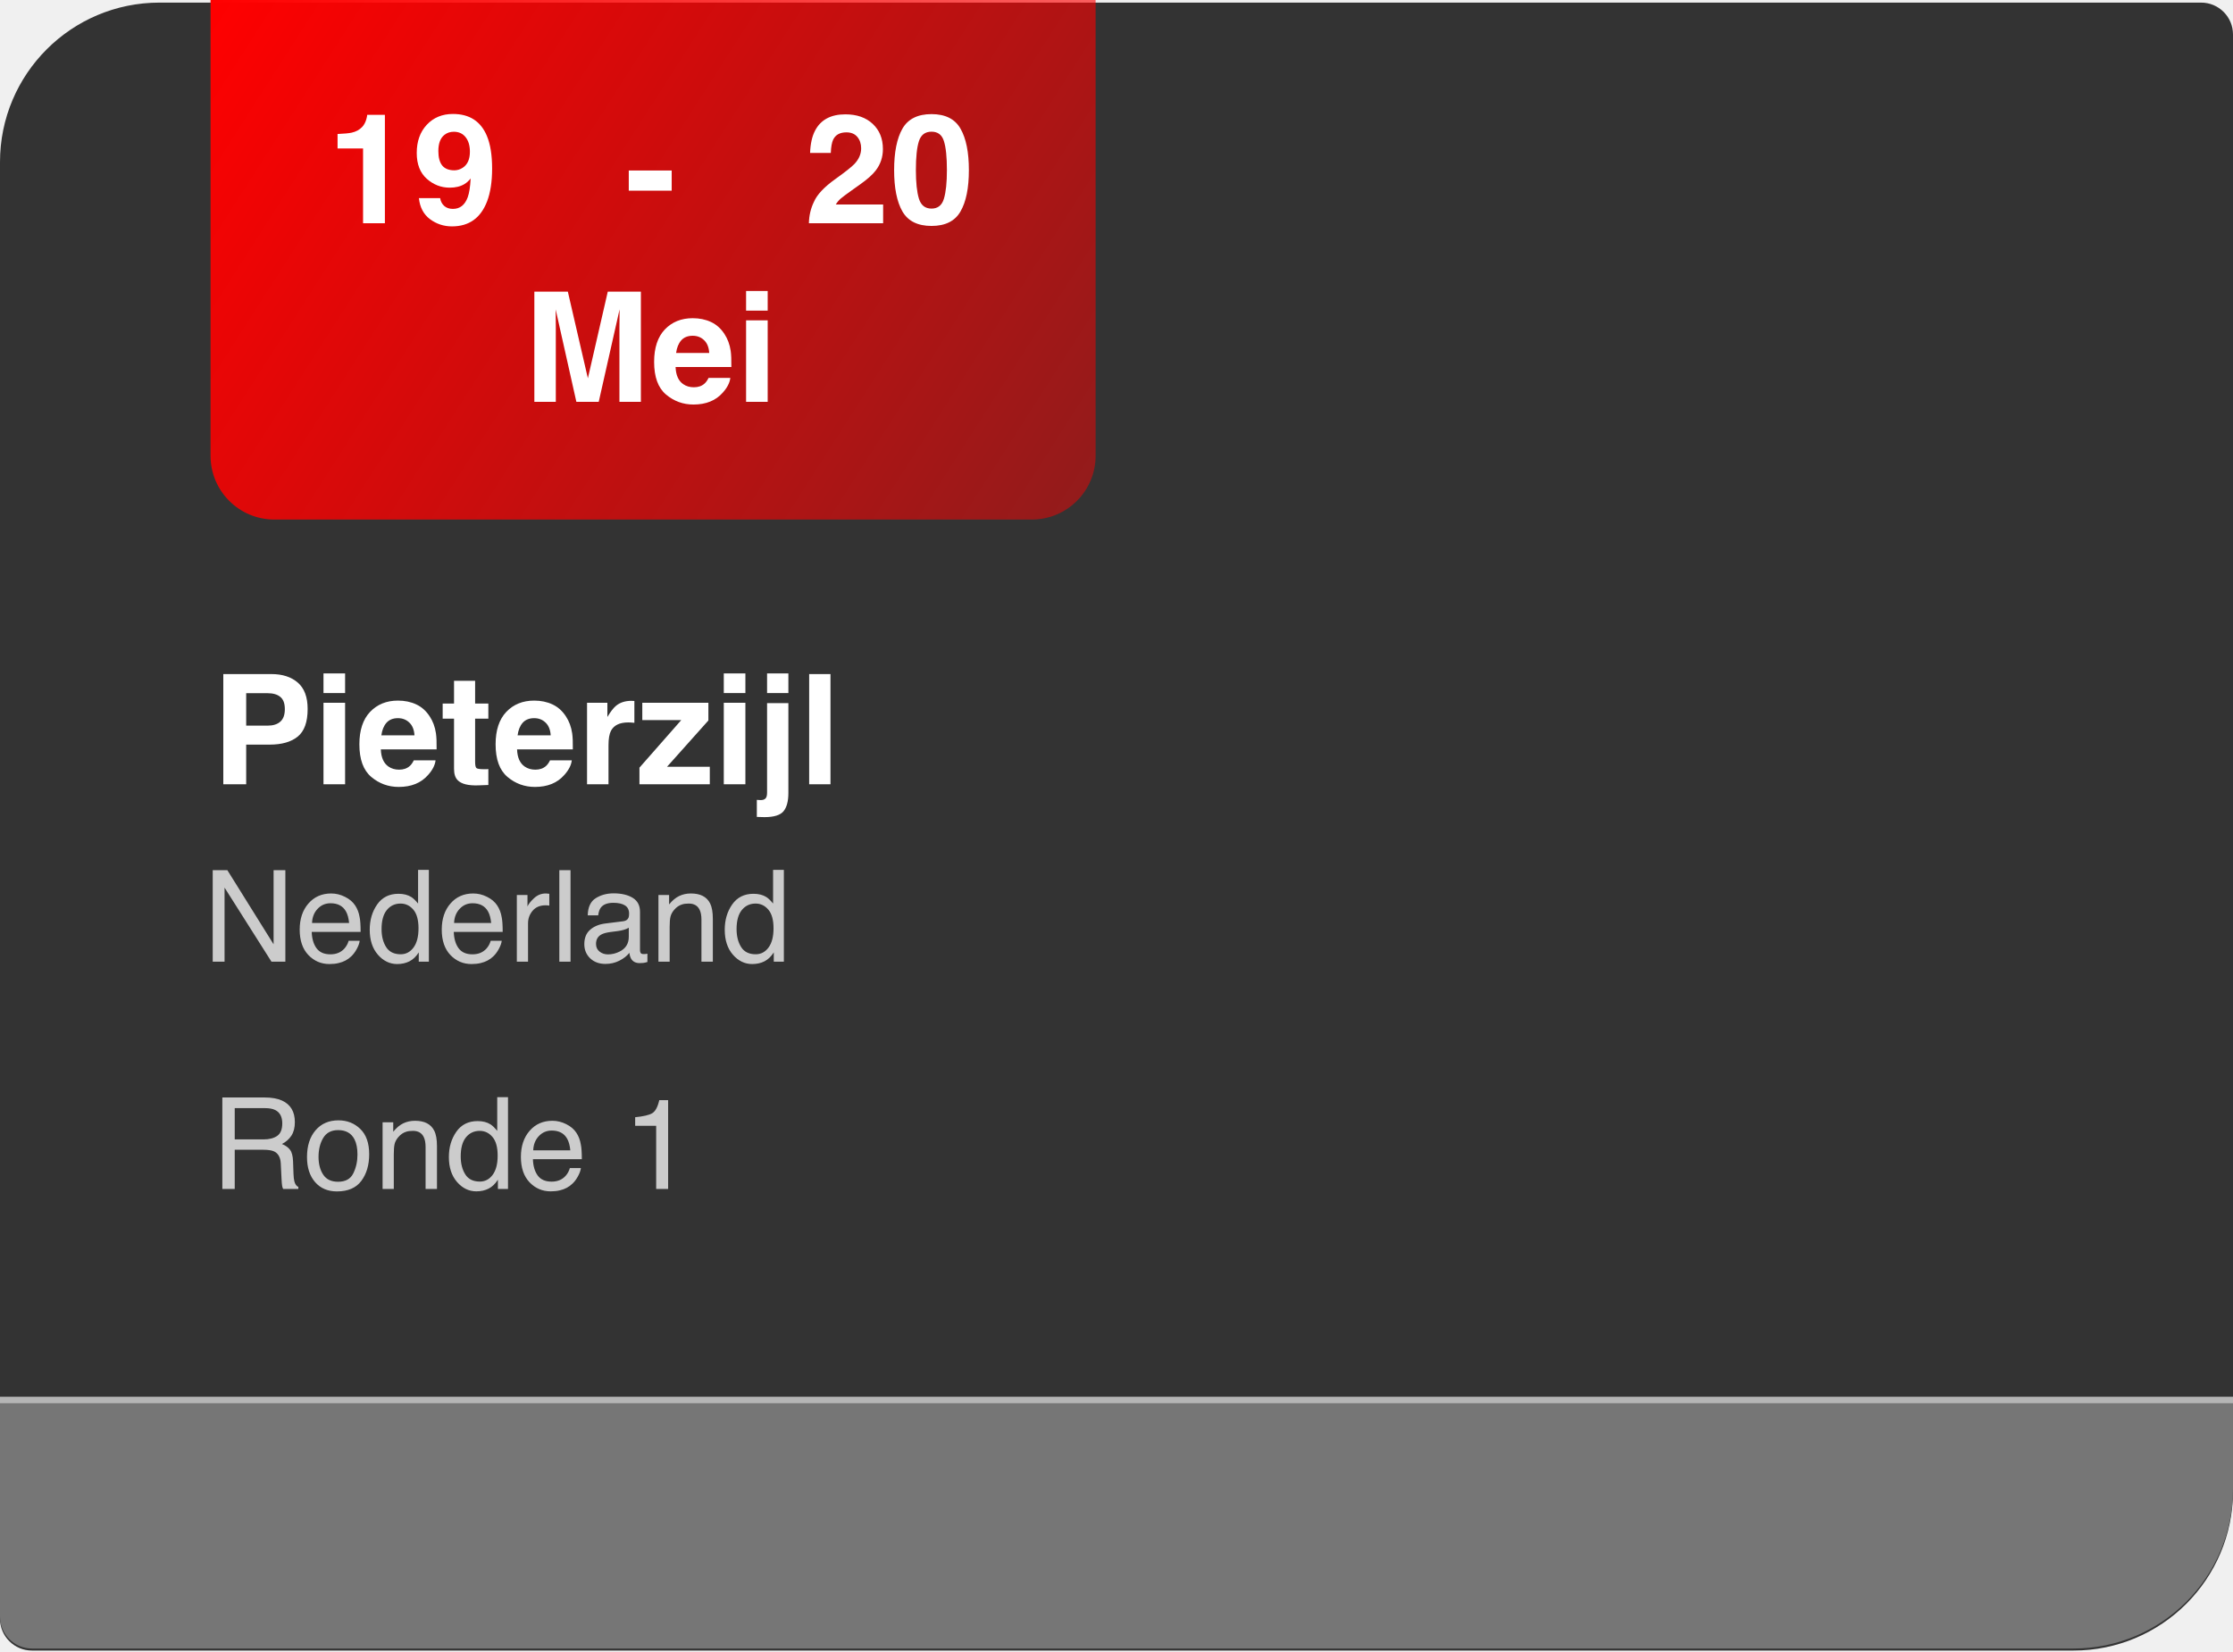
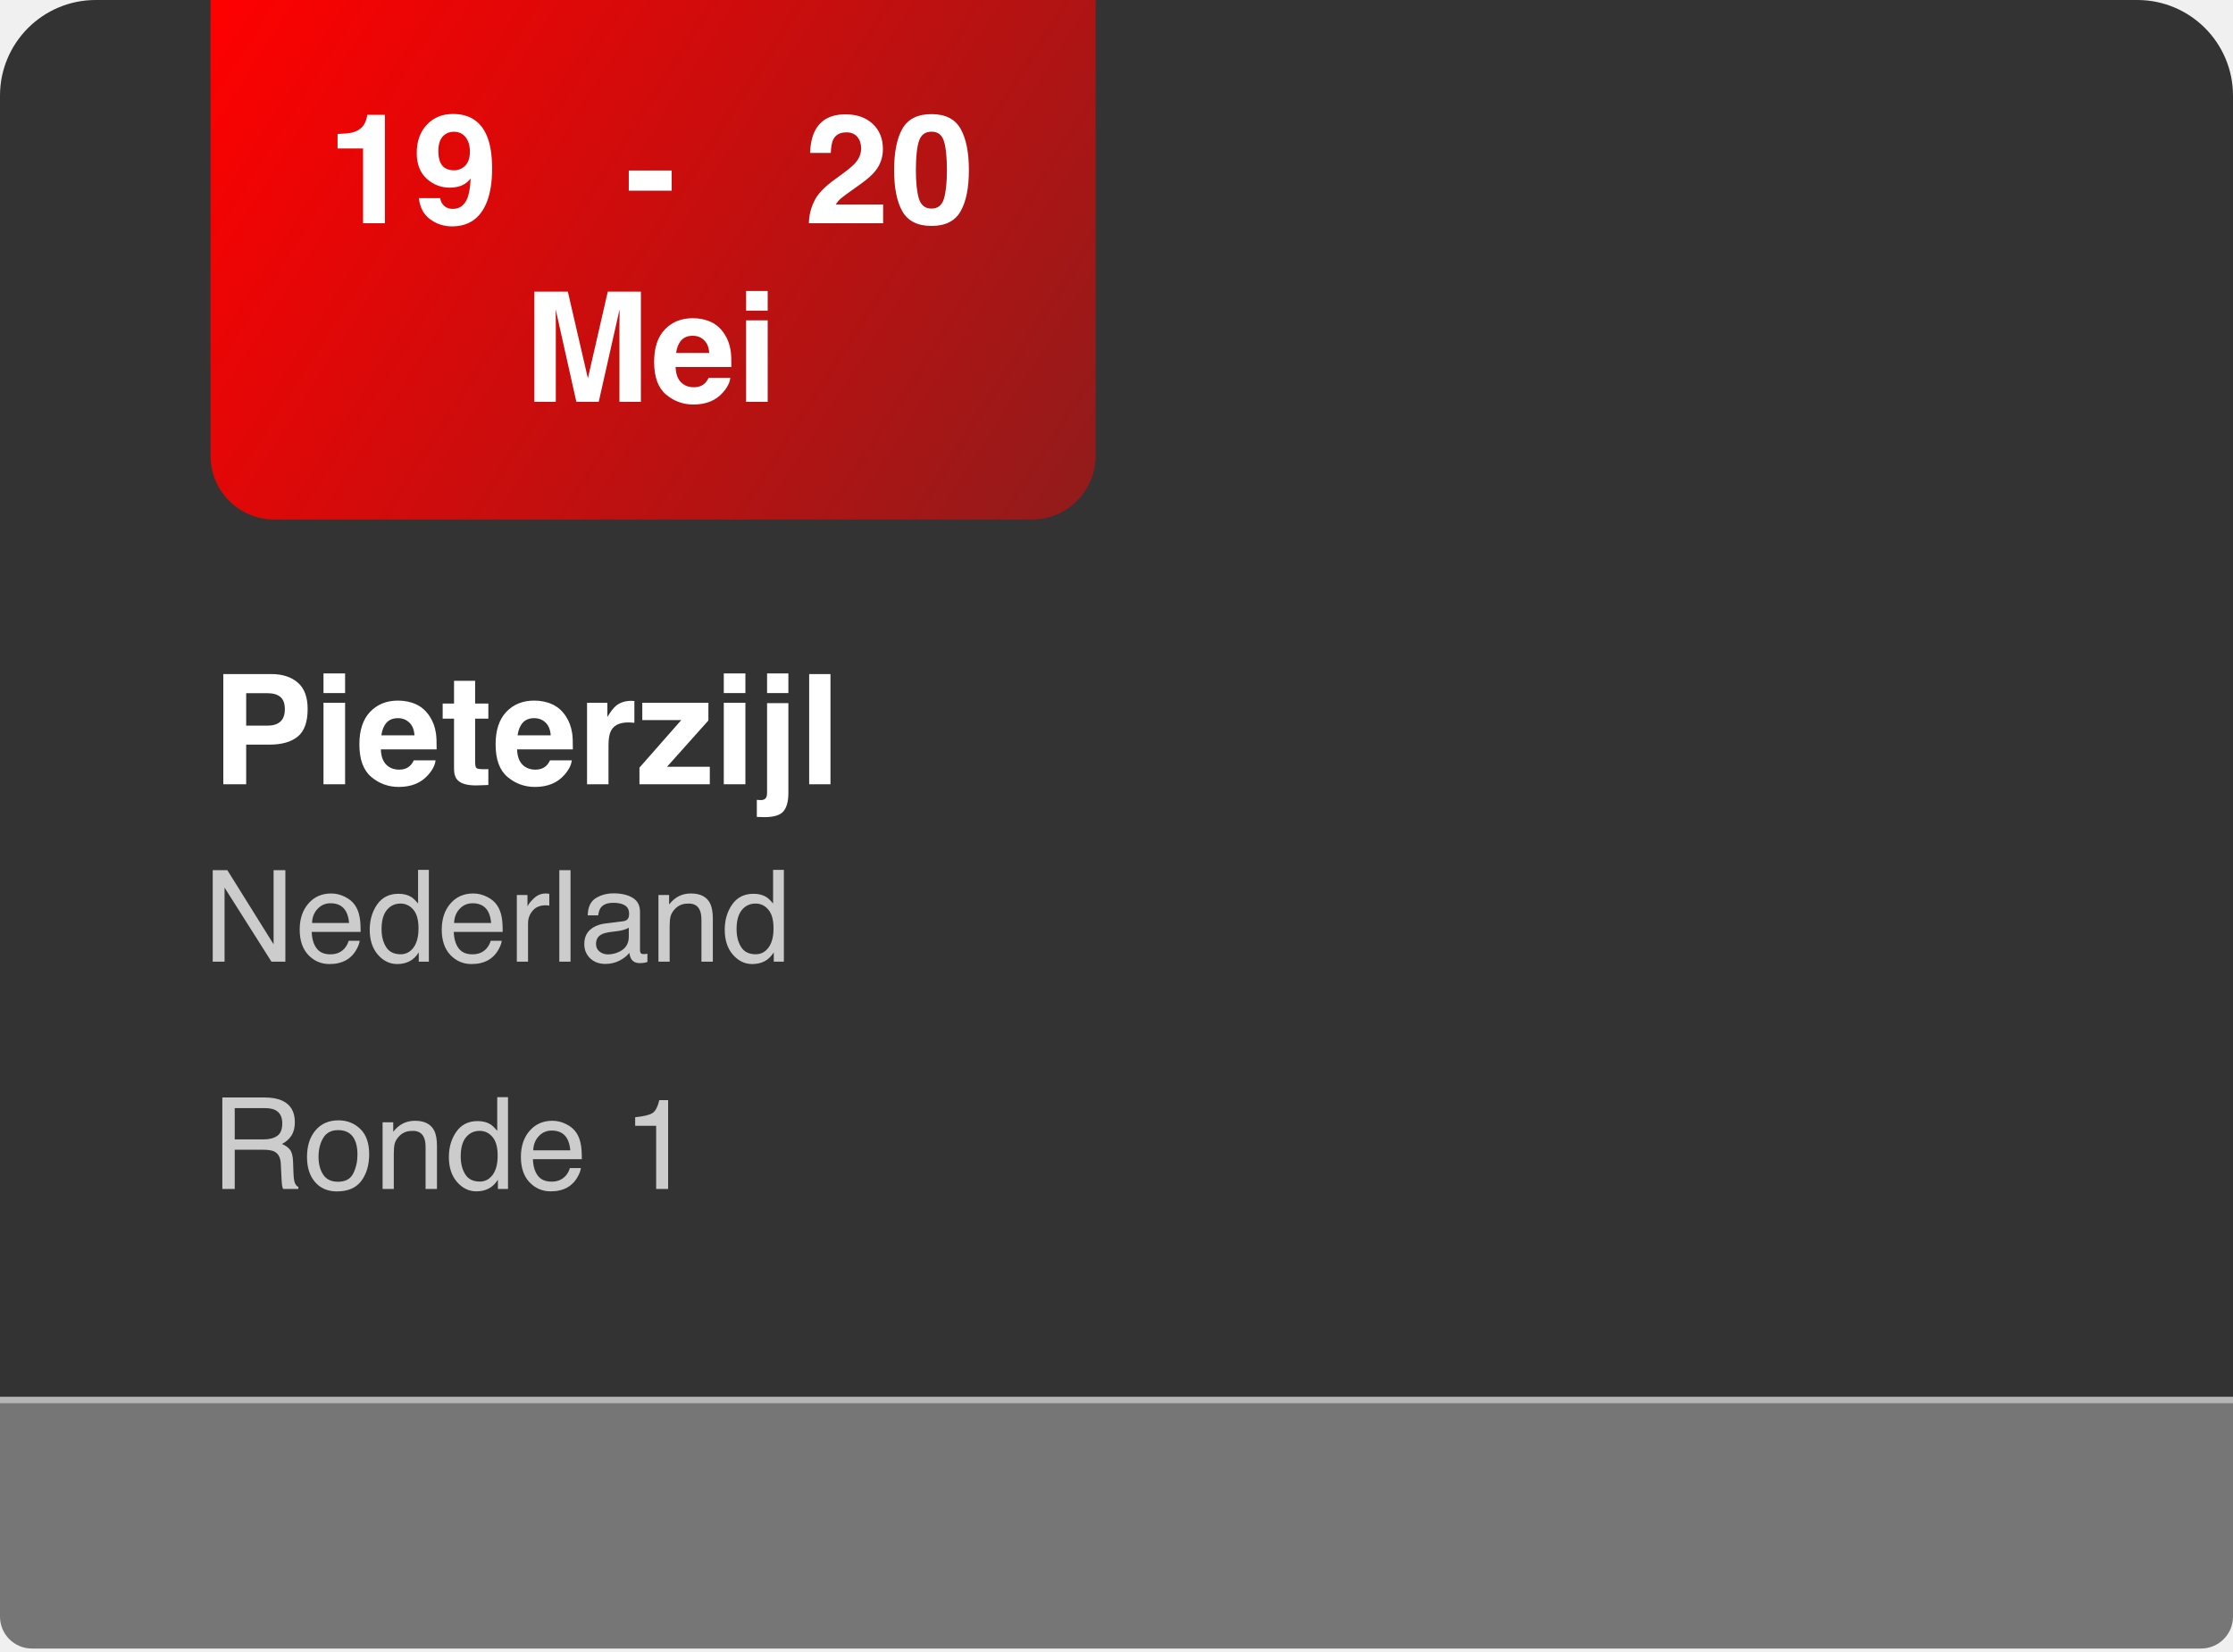
<svg xmlns="http://www.w3.org/2000/svg" width="350" height="259" viewBox="0 0 350 259" fill="none">
-   <path d="M0 25.408C0 11.601 11.193 0.408 25 0.408H345C347.761 0.408 350 2.647 350 5.408V233.772C350 247.579 338.807 258.772 325 258.772H5C2.239 258.772 0 256.533 0 253.772V25.408Z" fill="#333333" />
+   <path d="M0 15C0 6.716 6.716 0 15 0H335C343.284 0 350 6.716 350 15V237C350 245.284 343.284 252 335 252H15C6.716 252 0 245.284 0 237V15Z" fill="#333333" />
  <mask id="path-2-inside-1_24_97" fill="white">
-     <path d="M0 219H350V233.455C350 247.262 338.807 258.455 325 258.455H5C2.239 258.455 0 256.216 0 253.455V219Z" />
+     <path d="M0 219H350V253.455C350 256.216 347.761 258.455 345 258.455H5C2.239 258.455 0 256.216 0 253.455V219Z" />
  </mask>
-   <path d="M0 219H350V233.455C350 247.262 338.807 258.455 325 258.455H5C2.239 258.455 0 256.216 0 253.455V219Z" fill="#767676" />
+   <path d="M0 219H350V253.455C350 256.216 347.761 258.455 345 258.455H5C2.239 258.455 0 256.216 0 253.455V219Z" fill="#767676" />
  <path d="M0 218H350V220H0V218ZM350 258.455H0H350ZM0 258.455V219V258.455ZM350 219V258.455V219Z" fill="#B5B5B5" mask="url(#path-2-inside-1_24_97)" />
  <path d="M44.645 111.176C44.645 110.278 44.407 109.637 43.931 109.254C43.462 108.871 42.802 108.68 41.95 108.68H38.587V113.766H41.95C42.802 113.766 43.462 113.559 43.931 113.145C44.407 112.731 44.645 112.075 44.645 111.176ZM48.22 111.153C48.22 113.192 47.704 114.633 46.673 115.477C45.642 116.321 44.169 116.742 42.255 116.742H38.587V122.953H35.001V105.68H42.524C44.259 105.68 45.642 106.125 46.673 107.016C47.704 107.907 48.22 109.285 48.22 111.153ZM54.091 108.657H50.704V105.575H54.091V108.657ZM50.704 110.18H54.091V122.953H50.704V110.18ZM62.376 112.594C61.602 112.594 61.001 112.836 60.571 113.321C60.149 113.805 59.884 114.461 59.774 115.289H64.966C64.911 114.407 64.642 113.739 64.157 113.285C63.681 112.825 63.087 112.594 62.376 112.594ZM62.376 109.84C63.438 109.84 64.395 110.039 65.247 110.438C66.099 110.836 66.802 111.465 67.356 112.325C67.856 113.082 68.181 113.961 68.329 114.961C68.415 115.547 68.45 116.391 68.435 117.492H59.692C59.739 118.774 60.142 119.672 60.899 120.188C61.36 120.508 61.915 120.668 62.563 120.668C63.251 120.668 63.81 120.473 64.239 120.082C64.474 119.871 64.681 119.578 64.86 119.203H68.27C68.185 119.961 67.79 120.731 67.087 121.512C65.993 122.754 64.462 123.375 62.493 123.375C60.868 123.375 59.435 122.852 58.192 121.805C56.95 120.758 56.329 119.055 56.329 116.696C56.329 114.485 56.888 112.789 58.005 111.61C59.13 110.43 60.587 109.84 62.376 109.84ZM69.384 112.676V110.297H71.165V106.735H74.47V110.297H76.544V112.676H74.47V119.426C74.47 119.95 74.536 120.278 74.669 120.41C74.802 120.535 75.208 120.598 75.888 120.598C75.989 120.598 76.095 120.598 76.204 120.598C76.321 120.59 76.435 120.582 76.544 120.575V123.071L74.962 123.129C73.384 123.184 72.306 122.91 71.728 122.309C71.353 121.926 71.165 121.336 71.165 120.539V112.676H69.384ZM83.728 112.594C82.954 112.594 82.353 112.836 81.923 113.321C81.501 113.805 81.235 114.461 81.126 115.289H86.317C86.263 114.407 85.993 113.739 85.509 113.285C85.032 112.825 84.439 112.594 83.728 112.594ZM83.728 109.84C84.79 109.84 85.747 110.039 86.599 110.438C87.45 110.836 88.153 111.465 88.708 112.325C89.208 113.082 89.532 113.961 89.681 114.961C89.767 115.547 89.802 116.391 89.786 117.492H81.044C81.091 118.774 81.493 119.672 82.251 120.188C82.712 120.508 83.267 120.668 83.915 120.668C84.603 120.668 85.161 120.473 85.591 120.082C85.825 119.871 86.032 119.578 86.212 119.203H89.622C89.536 119.961 89.142 120.731 88.439 121.512C87.345 122.754 85.814 123.375 83.845 123.375C82.22 123.375 80.786 122.852 79.544 121.805C78.302 120.758 77.681 119.055 77.681 116.696C77.681 114.485 78.239 112.789 79.356 111.61C80.481 110.43 81.939 109.84 83.728 109.84ZM98.985 109.875C99.048 109.875 99.099 109.879 99.138 109.887C99.185 109.887 99.282 109.891 99.431 109.899V113.321C99.22 113.297 99.032 113.282 98.868 113.274C98.704 113.266 98.571 113.262 98.47 113.262C97.126 113.262 96.224 113.7 95.763 114.575C95.505 115.067 95.376 115.825 95.376 116.848V122.953H92.013V110.18H95.2V112.407C95.716 111.555 96.165 110.973 96.548 110.66C97.173 110.137 97.985 109.875 98.985 109.875ZM100.673 112.899V110.18H111.032V112.957L104.552 120.211H111.255V122.953H100.228V120.352L106.778 112.899H100.673ZM116.833 108.657H113.446V105.575H116.833V108.657ZM113.446 110.18H116.833V122.953H113.446V110.18ZM123.571 108.657H120.231V105.575H123.571V108.657ZM118.626 125.403C118.813 125.418 118.946 125.426 119.024 125.426C119.103 125.434 119.173 125.438 119.235 125.438C119.563 125.438 119.81 125.356 119.974 125.192C120.146 125.035 120.231 124.727 120.231 124.266V110.239H123.571V124.325C123.571 125.614 123.317 126.567 122.81 127.184C122.302 127.801 121.306 128.11 119.821 128.11C119.72 128.11 119.567 128.106 119.364 128.098C119.169 128.09 118.923 128.082 118.626 128.075V125.403ZM130.169 122.953H126.829V105.68H130.169V122.953Z" fill="white" />
  <path d="M33.342 136.426H35.636L42.883 148.047V136.426H44.728V150.772H42.55L35.197 139.16V150.772H33.342V136.426ZM51.916 140.078C52.658 140.078 53.377 140.254 54.074 140.606C54.771 140.951 55.301 141.4 55.666 141.953C56.017 142.481 56.252 143.096 56.369 143.799C56.473 144.281 56.525 145.049 56.525 146.104H48.859C48.892 147.165 49.142 148.018 49.611 148.662C50.08 149.3 50.806 149.619 51.789 149.619C52.707 149.619 53.439 149.317 53.986 148.711C54.299 148.359 54.52 147.953 54.65 147.49H56.379C56.333 147.874 56.18 148.304 55.92 148.779C55.666 149.248 55.379 149.632 55.06 149.932C54.526 150.453 53.866 150.804 53.078 150.986C52.655 151.091 52.176 151.143 51.642 151.143C50.34 151.143 49.237 150.671 48.332 149.727C47.427 148.776 46.974 147.448 46.974 145.742C46.974 144.063 47.43 142.699 48.342 141.651C49.253 140.602 50.444 140.078 51.916 140.078ZM54.718 144.707C54.647 143.945 54.481 143.337 54.221 142.881C53.739 142.035 52.935 141.611 51.808 141.611C51.001 141.611 50.324 141.904 49.777 142.49C49.23 143.07 48.941 143.809 48.908 144.707H54.718ZM59.806 145.664C59.806 146.784 60.044 147.721 60.519 148.477C60.995 149.232 61.756 149.609 62.804 149.609C63.618 149.609 64.286 149.261 64.806 148.565C65.334 147.861 65.597 146.856 65.597 145.547C65.597 144.225 65.327 143.249 64.787 142.617C64.246 141.979 63.579 141.66 62.785 141.66C61.9 141.66 61.18 141.999 60.627 142.676C60.08 143.353 59.806 144.349 59.806 145.664ZM62.453 140.127C63.254 140.127 63.924 140.296 64.465 140.635C64.777 140.83 65.132 141.172 65.529 141.66V136.377H67.219V150.772H65.636V149.317C65.226 149.961 64.741 150.427 64.181 150.713C63.621 150.999 62.98 151.143 62.258 151.143C61.092 151.143 60.083 150.654 59.23 149.678C58.377 148.695 57.951 147.389 57.951 145.762C57.951 144.238 58.338 142.92 59.113 141.807C59.894 140.687 61.008 140.127 62.453 140.127ZM74.181 140.078C74.924 140.078 75.643 140.254 76.34 140.606C77.036 140.951 77.567 141.4 77.931 141.953C78.283 142.481 78.517 143.096 78.635 143.799C78.739 144.281 78.791 145.049 78.791 146.104H71.125C71.157 147.165 71.408 148.018 71.877 148.662C72.346 149.3 73.071 149.619 74.054 149.619C74.972 149.619 75.705 149.317 76.252 148.711C76.564 148.359 76.786 147.953 76.916 147.49H78.644C78.599 147.874 78.446 148.304 78.185 148.779C77.931 149.248 77.645 149.632 77.326 149.932C76.792 150.453 76.131 150.804 75.344 150.986C74.92 151.091 74.442 151.143 73.908 151.143C72.606 151.143 71.502 150.671 70.597 149.727C69.692 148.776 69.24 147.448 69.24 145.742C69.24 144.063 69.696 142.699 70.607 141.651C71.519 140.602 72.71 140.078 74.181 140.078ZM76.984 144.707C76.912 143.945 76.746 143.337 76.486 142.881C76.004 142.035 75.2 141.611 74.074 141.611C73.267 141.611 72.59 141.904 72.043 142.49C71.496 143.07 71.206 143.809 71.174 144.707H76.984ZM81.008 140.313H82.677V142.119C82.814 141.768 83.15 141.341 83.683 140.84C84.217 140.332 84.832 140.078 85.529 140.078C85.562 140.078 85.617 140.082 85.695 140.088C85.773 140.095 85.907 140.108 86.096 140.127V141.983C85.991 141.963 85.894 141.95 85.802 141.943C85.718 141.937 85.624 141.934 85.519 141.934C84.634 141.934 83.954 142.22 83.478 142.793C83.003 143.359 82.765 144.014 82.765 144.756V150.772H81.008V140.313ZM87.668 136.426H89.425V150.772H87.668V136.426ZM93.42 147.988C93.42 148.496 93.605 148.897 93.976 149.19C94.347 149.483 94.787 149.629 95.295 149.629C95.913 149.629 96.512 149.486 97.092 149.199C98.068 148.724 98.556 147.946 98.556 146.865V145.449C98.342 145.586 98.065 145.7 97.726 145.791C97.388 145.882 97.056 145.947 96.73 145.986L95.666 146.123C95.028 146.208 94.549 146.341 94.23 146.524C93.69 146.83 93.42 147.318 93.42 147.988ZM97.677 144.434C98.081 144.382 98.351 144.212 98.488 143.926C98.566 143.77 98.605 143.545 98.605 143.252C98.605 142.653 98.39 142.22 97.961 141.953C97.537 141.68 96.929 141.543 96.135 141.543C95.217 141.543 94.566 141.79 94.181 142.285C93.967 142.559 93.827 142.966 93.761 143.506H92.121C92.153 142.217 92.57 141.322 93.371 140.82C94.178 140.313 95.112 140.059 96.174 140.059C97.404 140.059 98.403 140.293 99.172 140.762C99.933 141.231 100.314 141.96 100.314 142.949V148.975C100.314 149.157 100.35 149.304 100.422 149.414C100.5 149.525 100.659 149.58 100.9 149.58C100.978 149.58 101.066 149.577 101.164 149.57C101.261 149.557 101.366 149.541 101.476 149.522V150.82C101.203 150.899 100.995 150.947 100.851 150.967C100.708 150.986 100.513 150.996 100.265 150.996C99.66 150.996 99.221 150.781 98.947 150.352C98.804 150.124 98.703 149.802 98.644 149.385C98.286 149.854 97.772 150.261 97.101 150.606C96.431 150.951 95.692 151.123 94.885 151.123C93.915 151.123 93.12 150.83 92.502 150.244C91.89 149.652 91.584 148.913 91.584 148.027C91.584 147.057 91.886 146.305 92.492 145.772C93.097 145.238 93.892 144.909 94.875 144.785L97.677 144.434ZM103.205 140.313H104.875V141.797C105.37 141.185 105.894 140.746 106.447 140.479C107 140.212 107.616 140.078 108.293 140.078C109.777 140.078 110.78 140.596 111.301 141.631C111.587 142.197 111.73 143.008 111.73 144.063V150.772H109.943V144.18C109.943 143.542 109.849 143.027 109.66 142.637C109.347 141.986 108.781 141.66 107.961 141.66C107.544 141.66 107.202 141.703 106.935 141.787C106.454 141.93 106.03 142.217 105.666 142.647C105.373 142.992 105.181 143.35 105.09 143.721C105.005 144.085 104.963 144.609 104.963 145.293V150.772H103.205V140.313ZM115.451 145.664C115.451 146.784 115.689 147.721 116.164 148.477C116.639 149.232 117.401 149.609 118.449 149.609C119.263 149.609 119.93 149.261 120.451 148.565C120.978 147.861 121.242 146.856 121.242 145.547C121.242 144.225 120.972 143.249 120.431 142.617C119.891 141.979 119.224 141.66 118.429 141.66C117.544 141.66 116.825 141.999 116.271 142.676C115.724 143.353 115.451 144.349 115.451 145.664ZM118.097 140.127C118.898 140.127 119.569 140.296 120.109 140.635C120.422 140.83 120.776 141.172 121.174 141.66V136.377H122.863V150.772H121.281V149.317C120.871 149.961 120.386 150.427 119.826 150.713C119.266 150.999 118.625 151.143 117.902 151.143C116.737 151.143 115.728 150.654 114.875 149.678C114.022 148.695 113.595 147.389 113.595 145.762C113.595 144.238 113.983 142.92 114.758 141.807C115.539 140.687 116.652 140.127 118.097 140.127Z" fill="white" fill-opacity="0.75" />
  <path d="M41.284 178.635C42.196 178.635 42.915 178.452 43.442 178.088C43.976 177.723 44.243 177.066 44.243 176.115C44.243 175.093 43.872 174.396 43.13 174.025C42.733 173.83 42.202 173.732 41.538 173.732H36.792V178.635H41.284ZM34.849 172.062H41.489C42.583 172.062 43.485 172.222 44.194 172.541C45.542 173.153 46.216 174.282 46.216 175.929C46.216 176.789 46.037 177.492 45.679 178.039C45.327 178.586 44.832 179.025 44.194 179.357C44.754 179.585 45.174 179.885 45.454 180.256C45.741 180.627 45.9 181.229 45.933 182.062L46.001 183.986C46.02 184.533 46.066 184.94 46.138 185.207C46.255 185.663 46.463 185.955 46.763 186.086V186.408H44.38C44.315 186.284 44.263 186.125 44.224 185.929C44.185 185.734 44.152 185.357 44.126 184.797L44.009 182.404C43.963 181.467 43.615 180.838 42.964 180.519C42.593 180.344 42.01 180.256 41.216 180.256H36.792V186.408H34.849V172.062ZM52.983 185.275C54.149 185.275 54.946 184.836 55.376 183.957C55.812 183.071 56.03 182.088 56.03 181.008C56.03 180.031 55.874 179.237 55.562 178.625C55.067 177.661 54.214 177.179 53.003 177.179C51.929 177.179 51.148 177.59 50.659 178.41C50.171 179.23 49.927 180.22 49.927 181.379C49.927 182.492 50.171 183.42 50.659 184.162C51.148 184.904 51.922 185.275 52.983 185.275ZM53.052 175.646C54.399 175.646 55.539 176.095 56.47 176.994C57.401 177.892 57.866 179.214 57.866 180.959C57.866 182.645 57.456 184.038 56.636 185.138C55.815 186.239 54.543 186.789 52.817 186.789C51.379 186.789 50.236 186.304 49.39 185.334C48.543 184.357 48.12 183.049 48.12 181.408C48.12 179.65 48.566 178.25 49.458 177.209C50.35 176.167 51.548 175.646 53.052 175.646ZM59.966 175.949H61.636V177.433C62.13 176.821 62.655 176.382 63.208 176.115C63.761 175.848 64.377 175.715 65.054 175.715C66.538 175.715 67.541 176.232 68.061 177.267C68.348 177.834 68.491 178.644 68.491 179.699V186.408H66.704V179.816C66.704 179.178 66.61 178.664 66.421 178.273C66.108 177.622 65.542 177.297 64.722 177.297C64.305 177.297 63.963 177.339 63.696 177.424C63.215 177.567 62.791 177.853 62.427 178.283C62.134 178.628 61.942 178.986 61.851 179.357C61.766 179.722 61.724 180.246 61.724 180.929V186.408H59.966V175.949ZM72.212 181.301C72.212 182.42 72.45 183.358 72.925 184.113C73.4 184.868 74.162 185.246 75.21 185.246C76.024 185.246 76.691 184.898 77.212 184.201C77.739 183.498 78.003 182.492 78.003 181.183C78.003 179.862 77.733 178.885 77.192 178.254C76.652 177.616 75.985 177.297 75.19 177.297C74.305 177.297 73.586 177.635 73.032 178.312C72.485 178.989 72.212 179.985 72.212 181.301ZM74.858 175.763C75.659 175.763 76.33 175.933 76.87 176.271C77.183 176.467 77.537 176.808 77.935 177.297V172.013H79.624V186.408H78.042V184.953C77.632 185.597 77.147 186.063 76.587 186.349C76.027 186.636 75.386 186.779 74.663 186.779C73.498 186.779 72.489 186.291 71.636 185.314C70.783 184.331 70.356 183.026 70.356 181.398C70.356 179.875 70.744 178.556 71.519 177.443C72.3 176.323 73.413 175.763 74.858 175.763ZM86.587 175.715C87.329 175.715 88.049 175.89 88.745 176.242C89.442 176.587 89.972 177.036 90.337 177.59C90.689 178.117 90.923 178.732 91.04 179.435C91.144 179.917 91.196 180.685 91.196 181.74H83.53C83.563 182.801 83.814 183.654 84.282 184.299C84.751 184.937 85.477 185.256 86.46 185.256C87.378 185.256 88.11 184.953 88.657 184.347C88.97 183.996 89.191 183.589 89.321 183.127H91.05C91.004 183.511 90.851 183.941 90.591 184.416C90.337 184.885 90.05 185.269 89.731 185.568C89.198 186.089 88.537 186.441 87.749 186.623C87.326 186.727 86.847 186.779 86.314 186.779C85.011 186.779 83.908 186.307 83.003 185.363C82.098 184.413 81.645 183.084 81.645 181.379C81.645 179.699 82.101 178.335 83.013 177.287C83.924 176.239 85.116 175.715 86.587 175.715ZM89.39 180.344C89.318 179.582 89.152 178.973 88.892 178.517C88.41 177.671 87.606 177.248 86.48 177.248C85.672 177.248 84.995 177.541 84.448 178.127C83.901 178.706 83.612 179.445 83.579 180.344H89.39ZM99.556 176.506V175.158C100.825 175.034 101.711 174.829 102.212 174.543C102.713 174.25 103.088 173.563 103.335 172.482H104.722V186.408H102.847V176.506H99.556Z" fill="white" fill-opacity="0.75" />
  <path d="M33 0H171.727V71.455C171.727 76.977 167.25 81.455 161.727 81.455H43C37.477 81.455 33 76.977 33 71.455V0Z" fill="url(#paint0_linear_24_97)" />
  <path d="M52.91 23.281V21.008C53.965 20.961 54.703 20.891 55.125 20.797C55.797 20.648 56.344 20.352 56.766 19.906C57.055 19.602 57.273 19.195 57.422 18.688C57.508 18.383 57.551 18.156 57.551 18.008H60.328V35H56.906V23.281H52.91ZM65.32 23.984C65.32 22.164 65.844 20.691 66.891 19.566C67.945 18.434 69.312 17.867 70.992 17.867C73.578 17.867 75.352 19.012 76.312 21.301C76.859 22.598 77.133 24.305 77.133 26.422C77.133 28.477 76.871 30.191 76.348 31.566C75.348 34.184 73.512 35.492 70.84 35.492C69.566 35.492 68.422 35.117 67.406 34.367C66.391 33.609 65.809 32.508 65.66 31.062H68.988C69.066 31.562 69.277 31.969 69.621 32.281C69.965 32.594 70.422 32.75 70.992 32.75C72.094 32.75 72.867 32.141 73.312 30.922C73.555 30.25 73.707 29.27 73.769 27.98C73.465 28.363 73.141 28.656 72.797 28.859C72.172 29.234 71.402 29.422 70.488 29.422C69.137 29.422 67.938 28.957 66.891 28.027C65.844 27.09 65.32 25.742 65.32 23.984ZM71.215 26.703C71.676 26.703 72.109 26.57 72.516 26.305C73.273 25.82 73.652 24.98 73.652 23.785C73.652 22.824 73.426 22.062 72.973 21.5C72.527 20.938 71.914 20.656 71.133 20.656C70.562 20.656 70.074 20.816 69.668 21.137C69.027 21.637 68.707 22.484 68.707 23.68C68.707 24.688 68.91 25.445 69.316 25.953C69.731 26.453 70.363 26.703 71.215 26.703ZM98.555 26.727H105.281V29.891H98.555V26.727ZM126.785 35C126.816 33.781 127.078 32.668 127.57 31.66C128.047 30.527 129.172 29.328 130.945 28.062C132.484 26.961 133.48 26.172 133.934 25.695C134.629 24.953 134.977 24.141 134.977 23.258C134.977 22.539 134.777 21.941 134.379 21.465C133.98 20.988 133.41 20.75 132.668 20.75C131.652 20.75 130.961 21.129 130.594 21.887C130.383 22.324 130.258 23.02 130.219 23.973H126.973C127.027 22.527 127.289 21.359 127.758 20.469C128.648 18.773 130.23 17.926 132.504 17.926C134.301 17.926 135.73 18.426 136.793 19.426C137.855 20.418 138.387 21.734 138.387 23.375C138.387 24.633 138.012 25.75 137.262 26.727C136.77 27.375 135.961 28.098 134.836 28.895L133.5 29.844C132.664 30.438 132.09 30.867 131.777 31.133C131.473 31.398 131.215 31.707 131.004 32.059H138.422V35H126.785ZM143.555 26.668C143.555 28.621 143.715 30.117 144.035 31.156C144.355 32.188 145.012 32.703 146.004 32.703C146.996 32.703 147.645 32.188 147.949 31.156C148.262 30.117 148.418 28.621 148.418 26.668C148.418 24.621 148.262 23.105 147.949 22.121C147.645 21.137 146.996 20.645 146.004 20.645C145.012 20.645 144.355 21.137 144.035 22.121C143.715 23.105 143.555 24.621 143.555 26.668ZM146.004 17.891C148.168 17.891 149.684 18.652 150.551 20.176C151.426 21.699 151.863 23.863 151.863 26.668C151.863 29.473 151.426 31.633 150.551 33.148C149.684 34.664 148.168 35.422 146.004 35.422C143.84 35.422 142.32 34.664 141.445 33.148C140.578 31.633 140.145 29.473 140.145 26.668C140.145 23.863 140.578 21.699 141.445 20.176C142.32 18.652 143.84 17.891 146.004 17.891ZM95.262 45.727H100.453V63H97.09V51.316C97.09 50.98 97.094 50.512 97.102 49.91C97.109 49.301 97.113 48.832 97.113 48.504L93.844 63H90.34L87.094 48.504C87.094 48.832 87.098 49.301 87.106 49.91C87.113 50.512 87.117 50.98 87.117 51.316V63H83.754V45.727H89.004L92.144 59.309L95.262 45.727ZM108.574 52.641C107.801 52.641 107.199 52.883 106.77 53.367C106.348 53.852 106.082 54.508 105.973 55.336H111.164C111.109 54.453 110.84 53.785 110.355 53.332C109.879 52.871 109.285 52.641 108.574 52.641ZM108.574 49.887C109.637 49.887 110.594 50.086 111.445 50.484C112.297 50.883 113 51.512 113.555 52.371C114.055 53.129 114.379 54.008 114.527 55.008C114.613 55.594 114.648 56.438 114.633 57.539H105.891C105.938 58.82 106.34 59.719 107.098 60.234C107.559 60.555 108.113 60.715 108.762 60.715C109.449 60.715 110.008 60.52 110.438 60.129C110.672 59.918 110.879 59.625 111.059 59.25H114.469C114.383 60.008 113.988 60.777 113.285 61.559C112.191 62.801 110.66 63.422 108.691 63.422C107.066 63.422 105.633 62.898 104.391 61.852C103.148 60.805 102.527 59.102 102.527 56.742C102.527 54.531 103.086 52.836 104.203 51.656C105.328 50.477 106.785 49.887 108.574 49.887ZM120.328 48.703H116.941V45.621H120.328V48.703ZM116.941 50.227H120.328V63H116.941V50.227Z" fill="white" />
  <defs>
    <linearGradient id="paint0_linear_24_97" x1="33" y1="0" x2="283.727" y2="160.364" gradientUnits="userSpaceOnUse">
      <stop stop-color="#FF0000" />
      <stop offset="1" stop-color="#FF0000" stop-opacity="0" />
    </linearGradient>
  </defs>
</svg>
